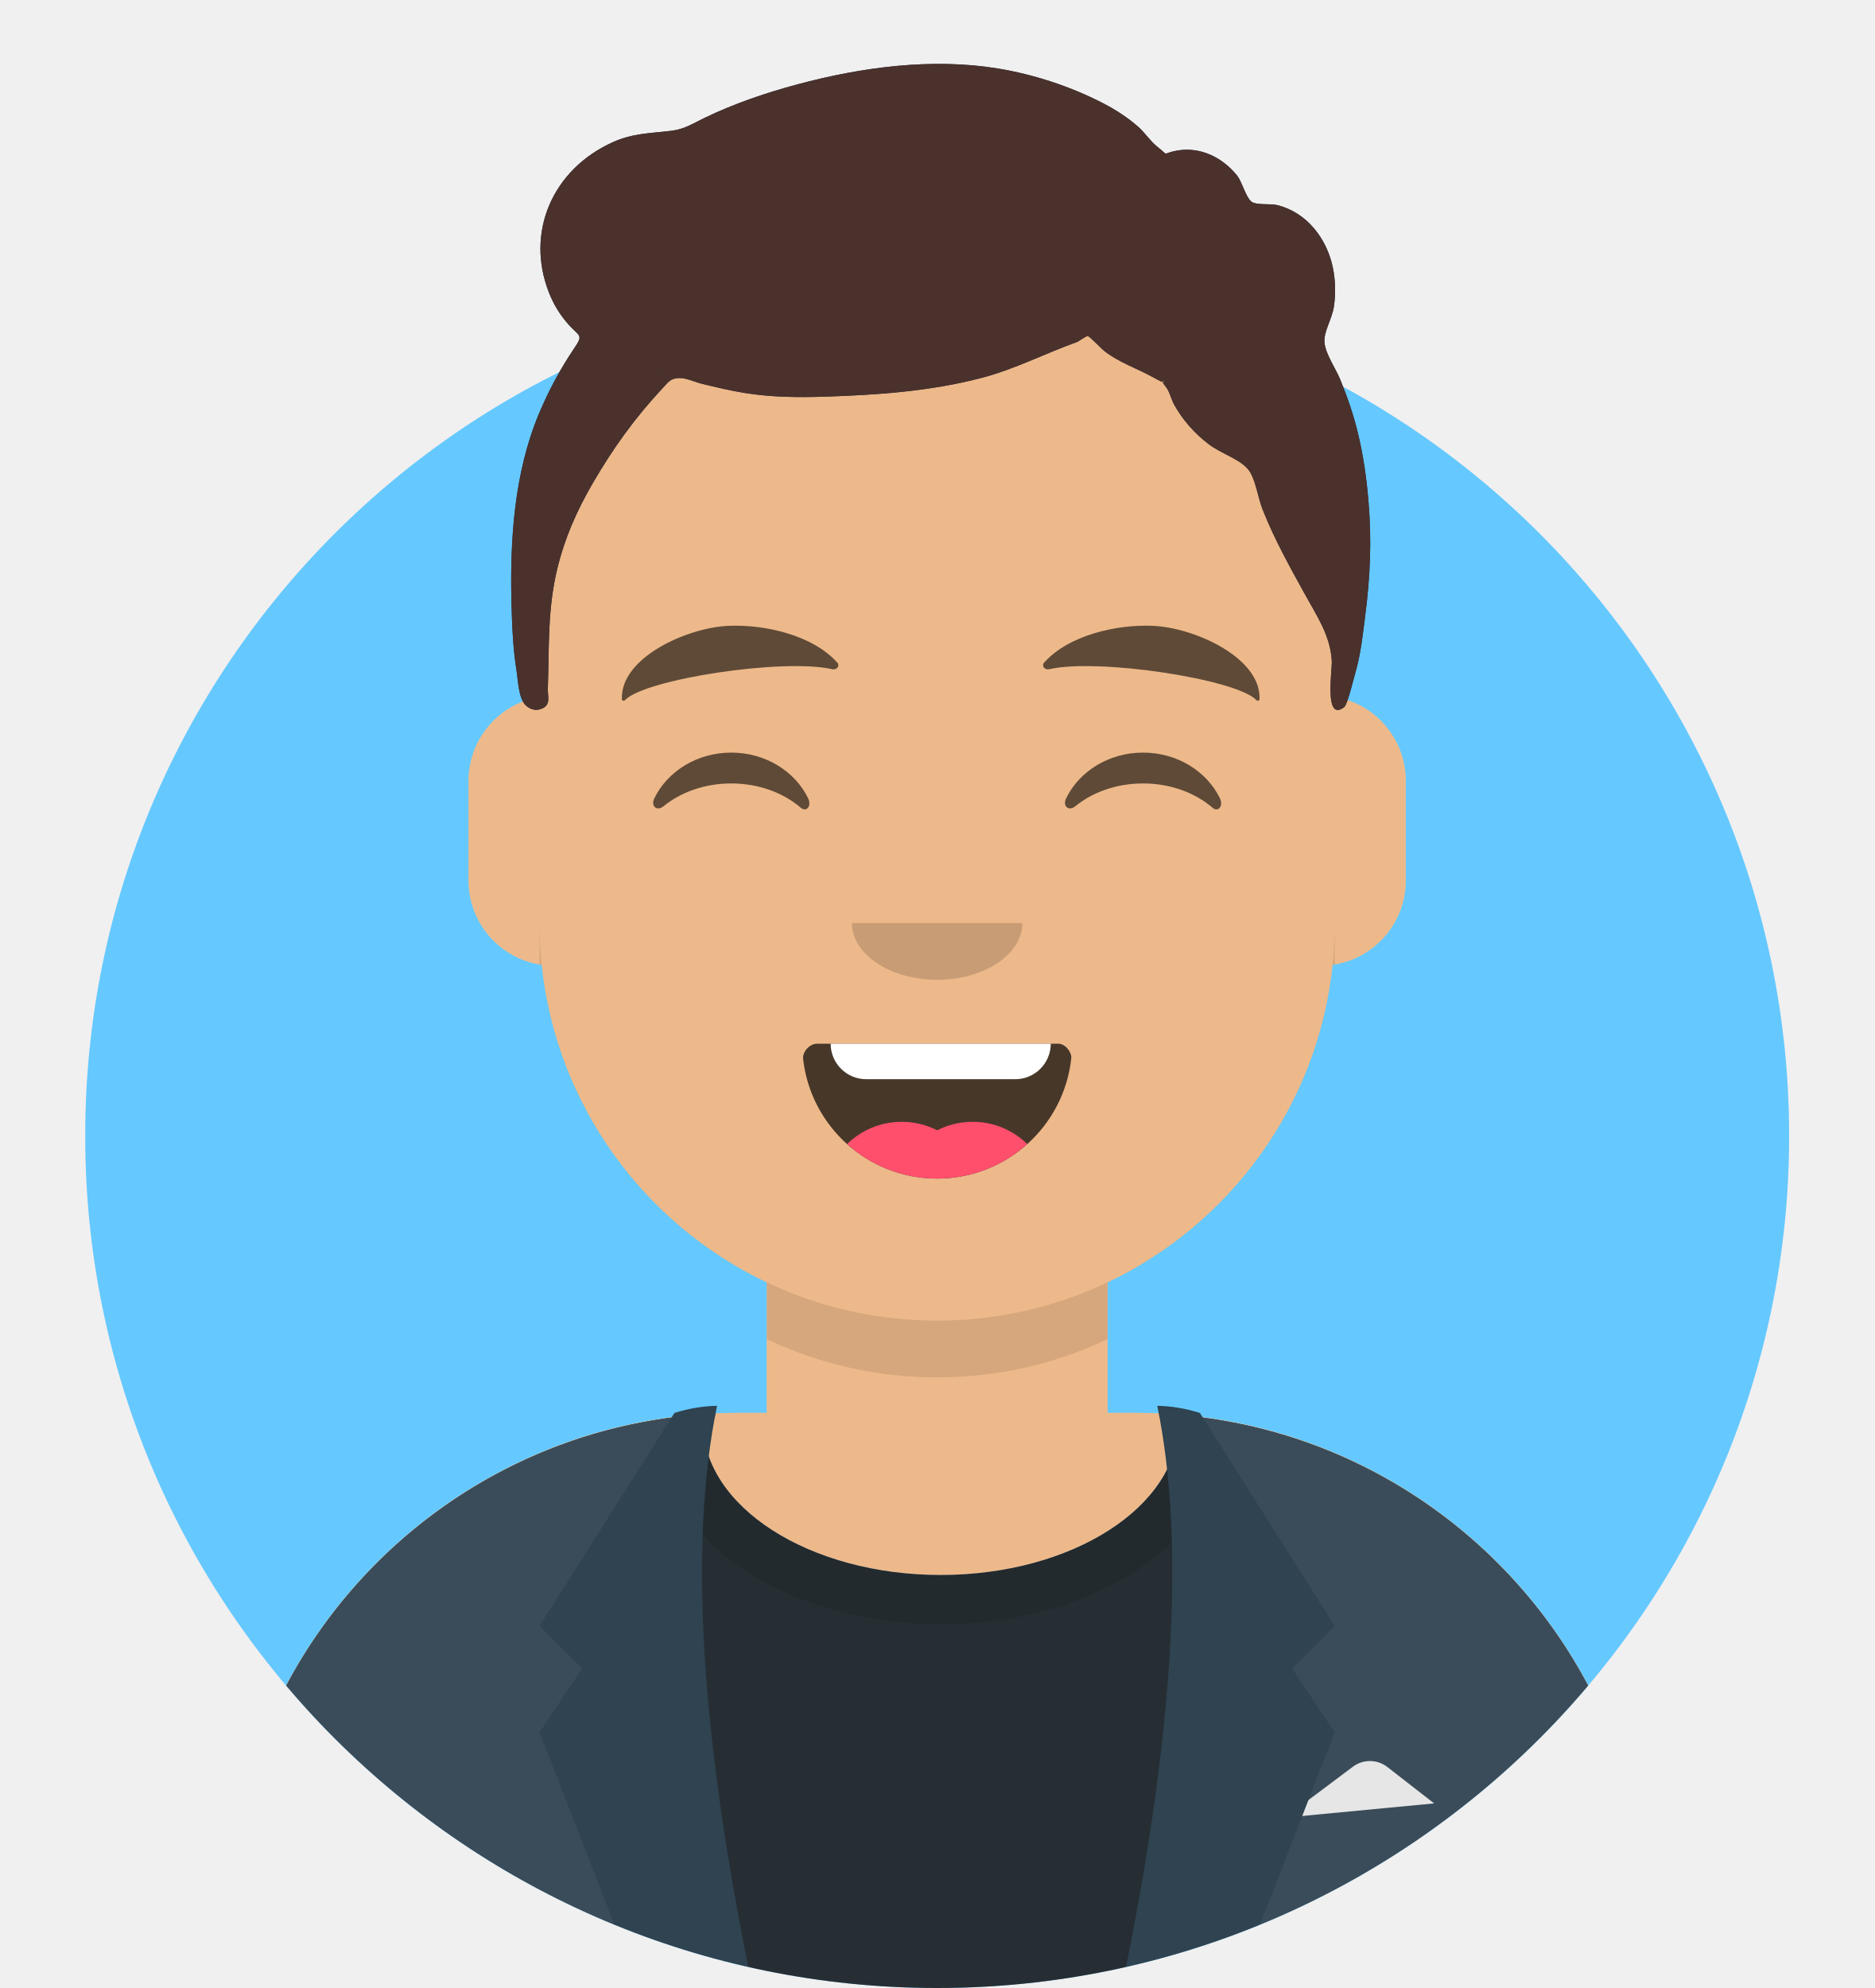
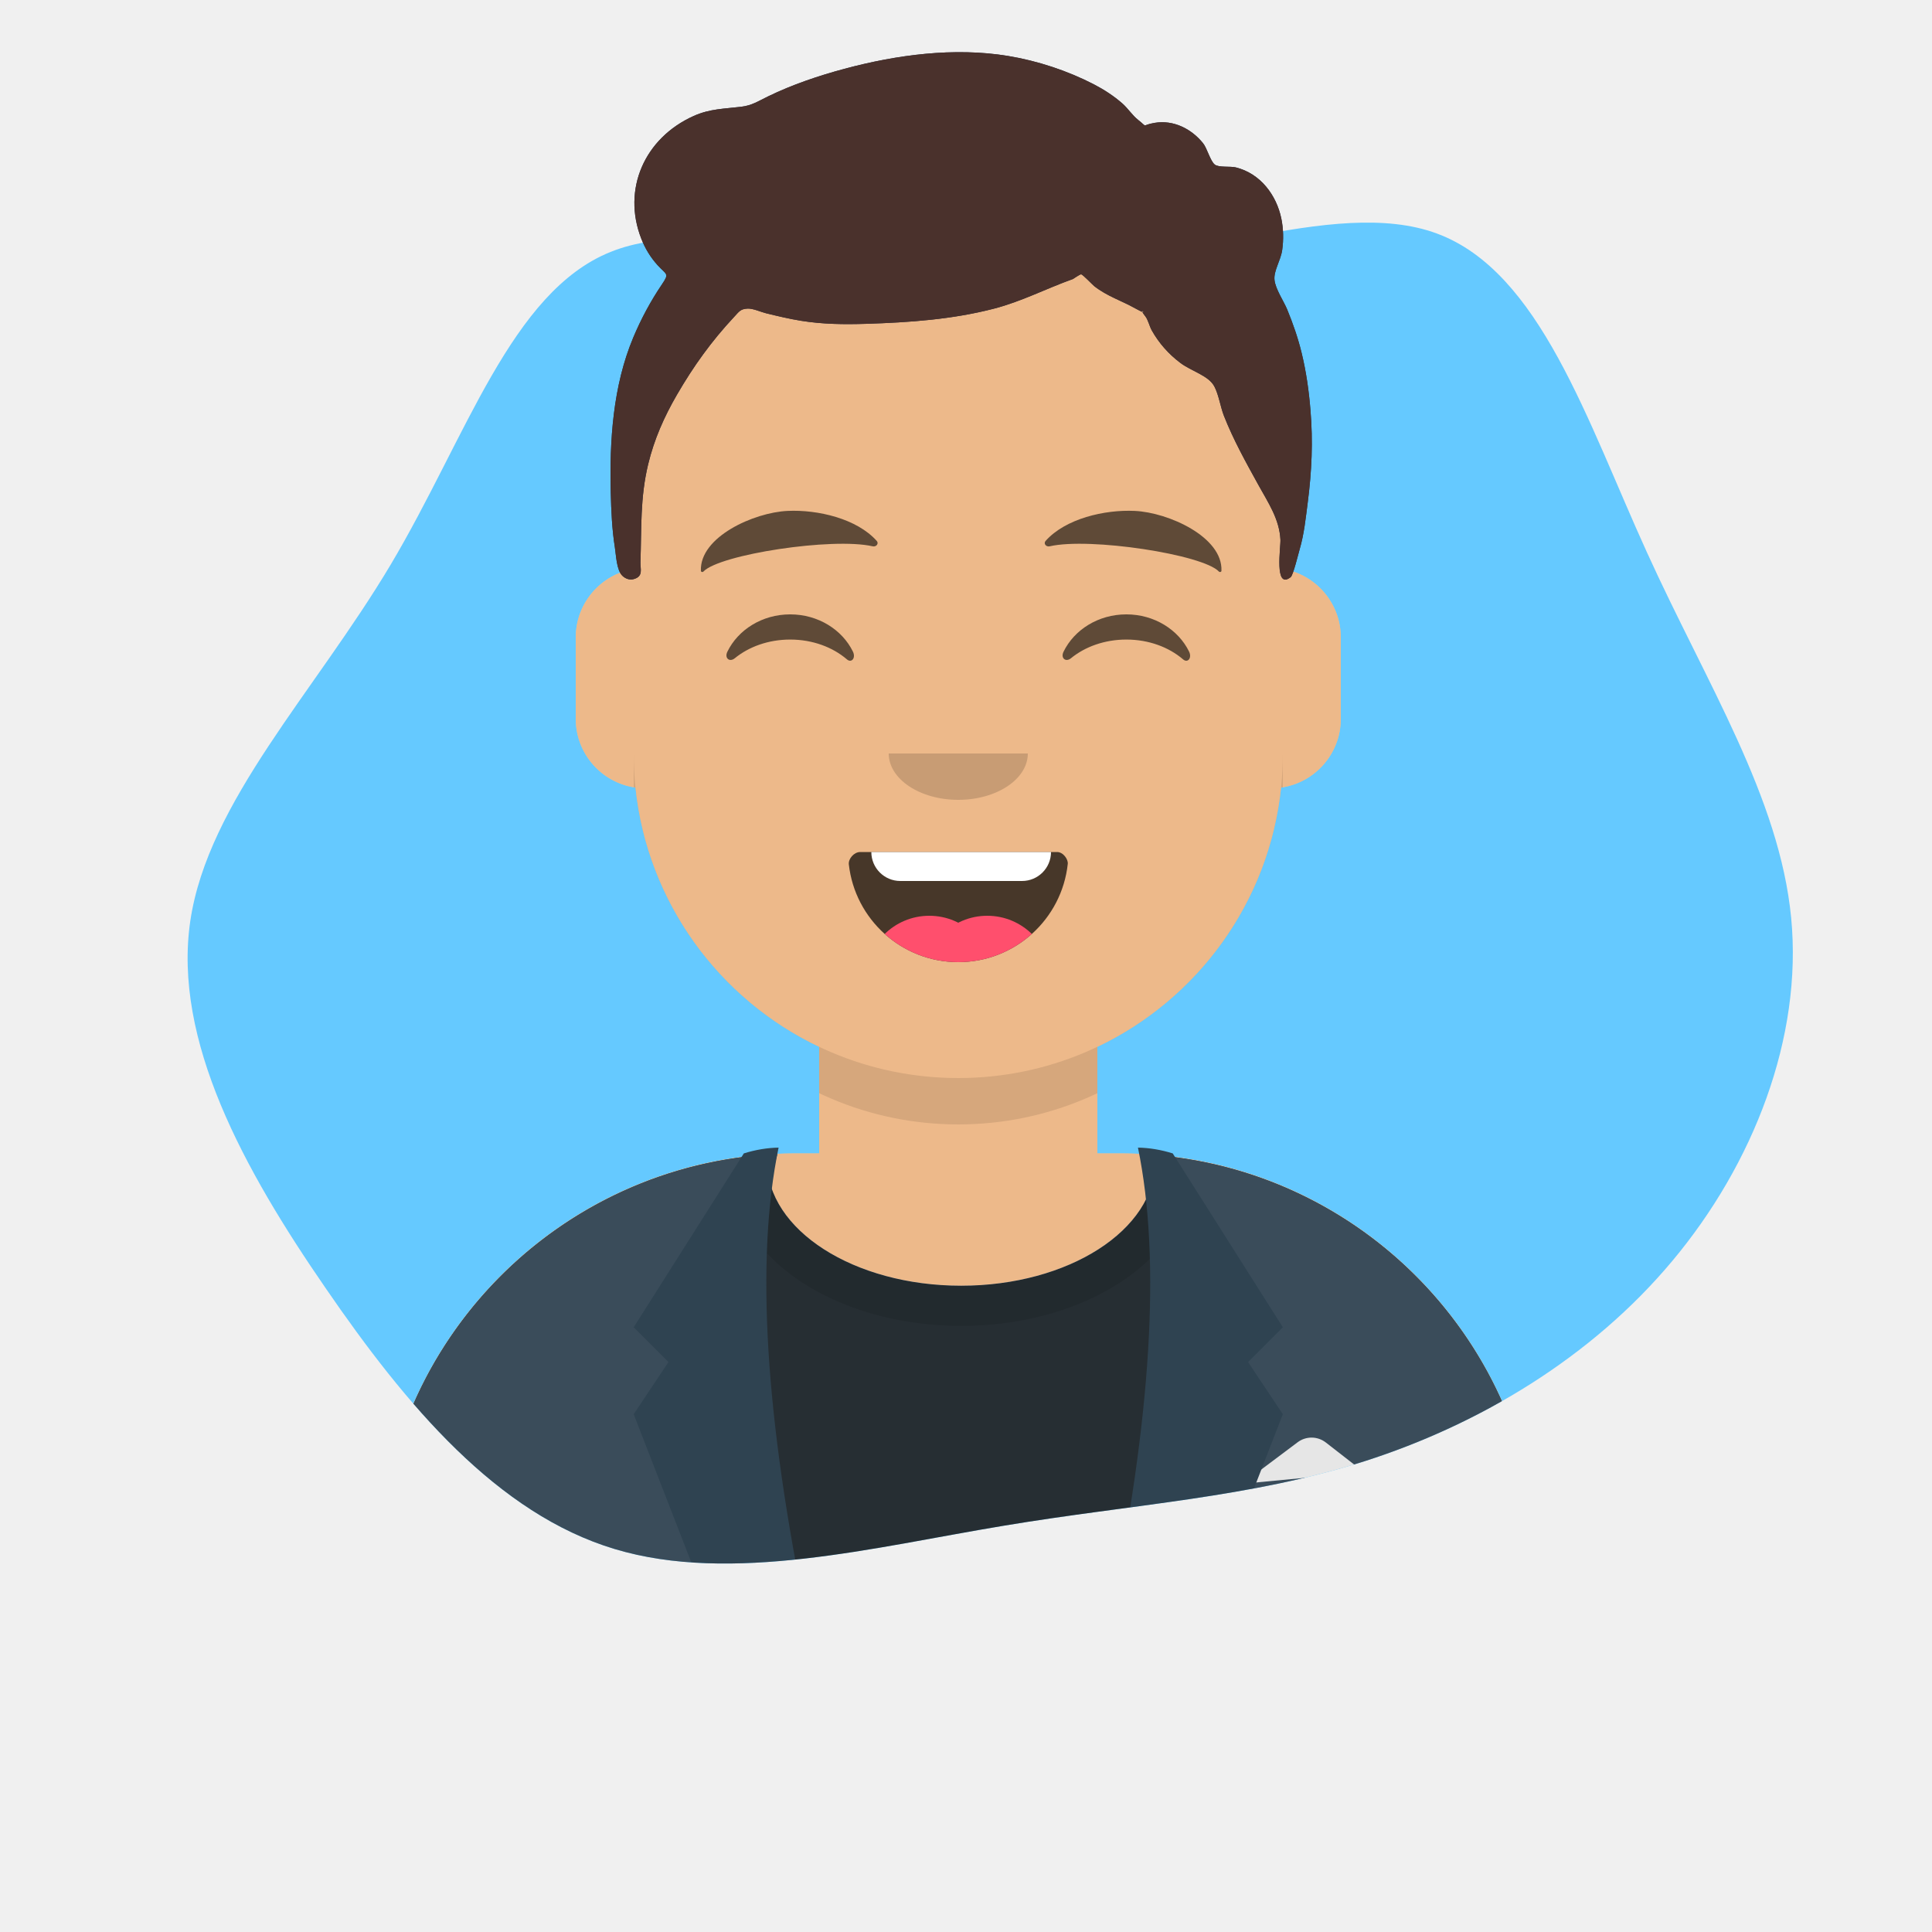
- <svg xmlns="http://www.w3.org/2000/svg" xmlns:xlink="http://www.w3.org/1999/xlink" width="264px" height="280px" viewBox="0 0 264 280" version="1.1">
+ <svg xmlns="http://www.w3.org/2000/svg" xmlns:xlink="http://www.w3.org/1999/xlink" class="avatar" viewBox="0 0 200 200" version="1.1">
+   <path id="avatar-bg" d="m148.751 29.176c10.661 3.939 15.543 19.402 21.738 33.001 6.195 13.62 13.726 25.374 14.93 37.82 1.204 12.425-3.919 25.521-12.303 35.536-8.363 10.015-19.987 16.93-31.83 20.723-11.865 3.792-23.927 4.442-37.369 6.684-13.419 2.221-28.196 6.055-40.302 2.41C51.508 161.703 42.095 150.577 33.689 138.32 25.26 126.083 17.883 112.694 19.7 100.332 21.539 87.97 32.594 76.634 40.453 63.434 48.29 50.254 52.91 35.231 63.199 31.082c10.267-4.149 26.16 2.577 42.338 2.158 16.156-.419 32.575-8.004 43.214-4.065" fill="#65c9ff" transform="translate(0, -5)" />
  <defs>
-     <circle id="react-path-1" cx="120" cy="120" r="120" />
-     <path d="M12,160 C12,226.274 65.726,280 132,280 C198.274,280 252,226.274 252,160 L264,160 L264,-1.42108547e-14 L-3.19744231e-14,-1.42108547e-14 L-3.19744231e-14,160 L12,160 Z" id="react-path-2" />
    <path d="M124,144.611 L124,163 L128,163 L128,163 C167.765,163 200,195.235 200,235 L200,244 L0,244 L0,235 C-4.86974701e-15,195.235 32.235,163 72,163 L72,163 L76,163 L76,144.611 C58.763,136.422 46.372,119.687 44.305,99.881 C38.48,99.058 34,94.052 34,88 L34,74 C34,68.054 38.325,63.118 44,62.166 L44,56 L44,56 C44,25.072 69.072,5.68137151e-15 100,0 L100,0 L100,0 C130.928,-5.68137151e-15 156,25.072 156,56 L156,62.166 C161.675,63.118 166,68.054 166,74 L166,88 C166,94.052 161.52,99.058 155.695,99.881 C153.628,119.687 141.237,136.422 124,144.611 Z" id="react-path-3" />
+     <path id="react-path-2" d="m148.751 29.176c10.661 3.939 15.543 19.402 21.738 33.001 6.195 13.62 13.726 25.374 14.93 37.82 1.204 12.425-3.919 25.521-12.303 35.536-8.363 10.015-19.987 16.93-31.83 20.723-11.865 3.792-23.927 4.442-37.369 6.684-13.419 2.221-28.196 6.055-40.302 2.41C51.508 161.703 42.095 150.577 33.689 138.32 25.26 126.083 17.883 112.694 19.7 100.332 21.539 87.97 32.594 76.634 40.453 63.434 48.29 50.254 52.91 35.231 63.199 31.082c10.267-4.149 26.16 2.577 42.338 2.158 16.156-.419 32.575-8.004 43.214-4.065" fill="#fff" transform="translate(0, 20)" />
+     <mask id="maskmask">
+       <rect x="0" y="0" width="100%" height="40%" fill="#fff" />
+       <use xlink:href="#react-path-2" />
+     </mask>
+     <rect id="maskfull" width="100%" height="100%" mask="url(#maskmask)" />
  </defs>
-   <g id="Avataaar" stroke="none" stroke-width="1" fill="none" fill-rule="evenodd" data-darkreader-inline-stroke="" style="--darkreader-inline-stroke:none; --darkreader-inline-fill:none;" data-darkreader-inline-fill="">
-     <g transform="translate(-825, -1100)" id="Avataaar/Circle">
-       <g transform="translate(825, 1100)">
-         <g id="Circle" stroke-width="1" fill-rule="evenodd" transform="translate(12, 40)">
-           <mask id="react-mask-4" fill="white" data-darkreader-inline-fill="" style="--darkreader-inline-fill:#e8e6e3;">
-             <use xlink:href="#react-path-1" />
-           </mask>
-           <use id="Circle-Background" fill="#E6E6E6" xlink:href="#react-path-1" data-darkreader-inline-fill="" style="--darkreader-inline-fill:#26292b;" />
-           <g id="Color/Palette/Blue-01" mask="url(#react-mask-4)" fill="#65C9FF" data-darkreader-inline-fill="" style="--darkreader-inline-fill:#005d8f;">
-             <rect id="🖍Color" x="0" y="0" width="240" height="240" />
+   <g stroke="none" stroke-width="1" fill="none" fill-rule="evenodd">
+     <g transform="translate(-825, -1105)">
+       <g id="transform" transform="translate(845, 1105)">
+         <mask id="react-mask-5" fill="white">
+           <g transform="translate( -20, -25 )">
+             <use xlink:href="#maskfull" />
          </g>
-         </g>
-         <mask id="react-mask-5" fill="white" data-darkreader-inline-fill="" style="--darkreader-inline-fill:#e8e6e3;">
-           <use xlink:href="#react-path-2" />
        </mask>
-         <g id="Mask" />
-         <g id="Avataaar" stroke-width="1" fill-rule="evenodd" mask="url(#react-mask-5)">
-           <g id="Body" transform="translate(32, 36)">
-             <mask id="react-mask-6" fill="white" data-darkreader-inline-fill="" style="--darkreader-inline-fill:#e8e6e3;">
-               <use xlink:href="#react-path-3" />
-             </mask>
-             <use fill="#D0C6AC" xlink:href="#react-path-3" data-darkreader-inline-fill="" style="--darkreader-inline-fill:#52482f;" />
-             <g id="Skin/👶🏽-03-Brown" mask="url(#react-mask-6)" fill="#EDB98A" data-darkreader-inline-fill="" style="--darkreader-inline-fill:#724012;">
-               <g transform="translate(0, 0)" id="Color">
-                 <rect x="0" y="0" width="264" height="280" />
+         <g stroke-width="1" fill-rule="evenodd" mask="url(#react-mask-5)">
+           <g transform="scale( 0.6 )">
+             <g transform="translate(32, 36)">
+               <mask id="react-mask-6" fill="white">
+                 <use xlink:href="#react-path-3" />
+               </mask>
+               <use fill="#D0C6AC" xlink:href="#react-path-3" />
+               <g mask="url(#react-mask-6)" fill="#EDB98A">
+                 <g transform="translate(0, 0)">
+                   <rect x="0" y="0" width="264" height="280" />
+                 </g>
+               </g>
+               <path d="M156,79 L156,102 C156,132.928 130.928,158 100,158 C69.072,158 44,132.928 44,102 L44,79 L44,94 C44,124.928 69.072,150 100,150 C130.928,150 156,124.928 156,94 L156,79 Z" fill-opacity="0.1" fill="#000000" mask="url(#react-mask-6)" />
+             </g>
+             <g transform="translate(0, 170)">
+               <defs>
+                 <path d="M133.96,0.295 C170.936,3.325 200,34.294 200,72.052 L200,81 L0,81 L0,72.052 C1.22536245e-14,33.953 29.592,2.765 67.045,0.22 C67.015,0.593 67,0.969 67,1.348 C67,13.211 81.998,22.828 100.5,22.828 C119.002,22.828 134,13.211 134,1.348 C134,0.995 133.987,0.644 133.96,0.295 Z" id="react-path-149" />
+               </defs>
+               <g transform="translate(32, 29)">
+                 <mask id="react-mask-150" fill="white">
+                   <use xlink:href="#react-path-149" />
+                 </mask>
+                 <use fill="#E6E6E6" xlink:href="#react-path-149" />
+                 <g mask="url(#react-mask-150)" fill="#262E33">
+                   <g transform="translate(-32, -29)" id="🖍Color">
+                     <rect x="0" y="0" width="264" height="110" />
+                   </g>
+                 </g>
+                 <g opacity="0.6" mask="url(#react-mask-150)" fill-opacity="0.16" fill="#000000">
+                   <g transform="translate(60, -25)">
+                     <ellipse cx="40.5" cy="27.848" rx="39.635" ry="26.914" />
+                   </g>
+                 </g>
+               </g>
+               <g transform="translate(32, 28)">
+                 <path d="M68.785,1.122 C30.512,2.804 -1.89486556e-14,34.365 -1.42108547e-14,73.052 L0,73.052 L0,82 L69.362,82 C65.961,69.92 64,55.709 64,40.5 C64,26.173 65.74,12.731 68.785,1.122 Z M131.638,82 L200,82 L200,73.052 C200,34.707 170.025,3.363 132.229,1.174 C135.265,12.771 137,26.194 137,40.5 C137,55.709 135.039,69.92 131.638,82 Z" fill="#3A4C5A" />
+                 <path d="M149,58 L158.556,50.833 L158.556,50.833 C159.999,49.751 161.988,49.768 163.412,50.876 L170,56 L149,58 Z" fill="#E6E6E6" />
+                 <path d="M69,1.13686838e-13 C65,19.333 66.667,46.667 74,82 L58,82 L44,46 L50,37 L44,31 L63,1 C65.028,0.369 67.028,0.036 69,1.13686838e-13 Z" fill="#2F4351" />
+                 <path d="M151,1.13686838e-13 C147,19.333 148.667,46.667 156,82 L140,82 L126,46 L132,37 L126,31 L145,1 C147.028,0.369 149.028,0.036 151,1.13686838e-13 Z" fill="#2F4351" transform="translate(141, 41) scale(-1, 1) translate(-141, -41) " />
              </g>
            </g>
-             <path d="M156,79 L156,102 C156,132.928 130.928,158 100,158 C69.072,158 44,132.928 44,102 L44,79 L44,94 C44,124.928 69.072,150 100,150 C130.928,150 156,124.928 156,94 L156,79 Z" id="Neck-Shadow" fill-opacity="0.1" fill="#000000" mask="url(#react-mask-6)" data-darkreader-inline-fill="" style="--darkreader-inline-fill:#000000;" />
-           </g>
-           <g id="Clothing/Blazer-+-Shirt" transform="translate(0, 170)">
-             <defs>
-               <path d="M133.96,0.295 C170.936,3.325 200,34.294 200,72.052 L200,81 L0,81 L0,72.052 C1.22536245e-14,33.953 29.592,2.765 67.045,0.22 C67.015,0.593 67,0.969 67,1.348 C67,13.211 81.998,22.828 100.5,22.828 C119.002,22.828 134,13.211 134,1.348 C134,0.995 133.987,0.644 133.96,0.295 Z" id="react-path-149" />
-             </defs>
-             <g id="Shirt" transform="translate(32, 29)">
-               <mask id="react-mask-150" fill="white">
-                 <use xlink:href="#react-path-149" />
-               </mask>
-               <use id="Clothes" fill="#E6E6E6" xlink:href="#react-path-149" />
-               <g id="Color/Palette/Black" mask="url(#react-mask-150)" fill="#262E33">
-                 <g transform="translate(-32, -29)" id="🖍Color">
-                   <rect x="0" y="0" width="264" height="110" />
+             <g transform="translate(76, 82)" fill="#000000">
+               <g transform="translate(2, 52)">
+                 <defs>
+                   <path d="M35.118,15.128 C36.176,24.62 44.226,32 54,32 C63.804,32 71.874,24.574 72.892,15.04 C72.974,14.273 72.117,13 71.043,13 C56.149,13 44.738,13 37.087,13 C36.007,13 35.012,14.178 35.118,15.128 Z" id="react-path-153" />
+                 </defs>
+                 <mask id="react-mask-154" fill="white">
+                   <use xlink:href="#react-path-153" />
+                 </mask>
+                 <use fill-opacity="0.7" fill="#000000" fill-rule="evenodd" xlink:href="#react-path-153" />
+                 <rect fill="#FFFFFF" fill-rule="evenodd" mask="url(#react-mask-154)" x="39" y="2" width="31" height="16" rx="5" />
+                 <g stroke-width="1" fill-rule="evenodd" mask="url(#react-mask-154)" fill="#FF4F6D">
+                   <g transform="translate(38, 24)">
+                     <circle cx="11" cy="11" r="11" />
+                     <circle cx="21" cy="11" r="11" />
+                   </g>
                </g>
              </g>
-               <g id="Shadowy" opacity="0.6" mask="url(#react-mask-150)" fill-opacity="0.16" fill="#000000">
-                 <g transform="translate(60, -25)" id="Hola-👋🏼">
-                   <ellipse cx="40.5" cy="27.848" rx="39.635" ry="26.914" />
-                 </g>
+               <g transform="translate(28, 40)" fill-opacity="0.16">
+                 <path d="M16,8 C16,12.418 21.373,16 28,16 L28,16 C34.627,16 40,12.418 40,8" />
+               </g>
+               <g transform="translate(0, 8)" fill-opacity="0.6">
+                 <path d="M16.16,22.447 C18.007,18.649 22.164,16 26.998,16 C31.814,16 35.959,18.63 37.815,22.407 C38.367,23.529 37.582,24.447 36.791,23.767 C34.34,21.66 30.859,20.344 26.998,20.344 C23.257,20.344 19.874,21.579 17.438,23.572 C16.547,24.3 15.62,23.558 16.16,22.447 Z" />
+                 <path d="M74.16,22.447 C76.007,18.649 80.164,16 84.998,16 C89.814,16 93.959,18.63 95.815,22.407 C96.367,23.529 95.582,24.447 94.791,23.767 C92.34,21.66 88.859,20.344 84.998,20.344 C81.257,20.344 77.874,21.579 75.438,23.572 C74.547,24.3 73.62,23.558 74.16,22.447 Z" />
+               </g>
+               <g id="Eyebrow/Natural/Default-Natural" fill-opacity="0.6">
+                 <path d="M26.039,6.21 C20.278,6.983 11.293,12.005 12.044,17.818 C12.069,18.008 12.357,18.067 12.481,17.908 C14.967,14.72 34.193,10.037 41.194,11.015 C41.835,11.104 42.258,10.443 41.821,10.03 C38.077,6.495 31.2,5.512 26.039,6.21" transform="translate(27, 12) rotate(5) translate(-27, -12) " />
+                 <path d="M85.039,6.21 C79.278,6.983 70.293,12.005 71.044,17.818 C71.069,18.008 71.357,18.067 71.481,17.908 C73.967,14.72 93.193,10.037 100.194,11.015 C100.835,11.104 101.258,10.443 100.821,10.03 C97.077,6.495 90.2,5.512 85.039,6.21" transform="translate(86, 12) scale(-1, 1) rotate(5) translate(-86, -12) " />
              </g>
            </g>
-             <g id="Blazer" transform="translate(32, 28)">
-               <path d="M68.785,1.122 C30.512,2.804 -1.89486556e-14,34.365 -1.42108547e-14,73.052 L0,73.052 L0,82 L69.362,82 C65.961,69.92 64,55.709 64,40.5 C64,26.173 65.74,12.731 68.785,1.122 Z M131.638,82 L200,82 L200,73.052 C200,34.707 170.025,3.363 132.229,1.174 C135.265,12.771 137,26.194 137,40.5 C137,55.709 135.039,69.92 131.638,82 Z" id="Saco" fill="#3A4C5A" />
-               <path d="M149,58 L158.556,50.833 L158.556,50.833 C159.999,49.751 161.988,49.768 163.412,50.876 L170,56 L149,58 Z" id="Pocket-hanky" fill="#E6E6E6" />
-               <path d="M69,1.13686838e-13 C65,19.333 66.667,46.667 74,82 L58,82 L44,46 L50,37 L44,31 L63,1 C65.028,0.369 67.028,0.036 69,1.13686838e-13 Z" id="Wing" fill="#2F4351" />
-               <path d="M151,1.13686838e-13 C147,19.333 148.667,46.667 156,82 L140,82 L126,46 L132,37 L126,31 L145,1 C147.028,0.369 149.028,0.036 151,1.13686838e-13 Z" id="Wing" fill="#2F4351" transform="translate(141, 41) scale(-1, 1) translate(-141, -41) " />
-             </g>
-           </g>
-           <g id="Face" transform="translate(76, 82)" fill="#000000" data-darkreader-inline-fill="" style="--darkreader-inline-fill:#000000;">
-             <g id="Mouth/Smile" transform="translate(2, 52)">
+             <g id="Top" stroke-width="1" fill-rule="evenodd">
              <defs>
-                 <path d="M35.118,15.128 C36.176,24.62 44.226,32 54,32 C63.804,32 71.874,24.574 72.892,15.04 C72.974,14.273 72.117,13 71.043,13 C56.149,13 44.738,13 37.087,13 C36.007,13 35.012,14.178 35.118,15.128 Z" id="react-path-153" />
+                 <rect id="react-path-115" x="0" y="0" width="264" height="280" />
+                 <path d="M94.252,52.022 C94.375,51.968 94.07,51.947 93.336,51.96 C94.228,51.958 94.533,51.979 94.252,52.022 M86.117,36.302 C86.115,36.282 86.134,36.453 86.117,36.302 M193.765,70.766 C193.501,67.449 193.033,64.152 192.247,60.911 C191.622,58.335 190.769,55.878 189.76,53.42 C189.151,51.935 187.728,49.896 187.56,48.294 C187.395,46.717 188.627,44.969 188.889,43.132 C189.144,41.345 189.101,39.465 188.734,37.694 C187.901,33.671 185.14,29.93 180.877,28.881 C179.925,28.647 177.913,28.936 177.241,28.382 C176.47,27.746 175.933,25.581 175.235,24.712 C173.244,22.236 170.14,20.642 166.866,21.198 C164.455,21.607 165.839,22.105 164.032,20.686 C163.027,19.898 162.276,18.693 161.3,17.839 C159.833,16.556 158.15,15.458 156.408,14.557 C151.851,12.199 146.654,10.485 141.564,9.649 C132.279,8.125 122.369,9.454 113.369,11.869 C108.89,13.07 104.382,14.595 100.222,16.612 C98.439,17.476 97.409,18.194 95.549,18.42 C92.621,18.777 90.14,18.759 87.366,20.001 C78.83,23.823 74.985,32.69 78.307,41.175 C78.975,42.882 79.88,44.38 81.127,45.759 C82.647,47.439 83.198,47.109 81.888,49.041 C79.929,51.931 78.278,55.013 76.933,58.213 C73.404,66.615 72.814,76.077 73.044,85.037 C73.124,88.174 73.259,91.35 73.753,94.456 C73.967,95.801 74.027,98.329 75.035,99.327 C75.547,99.833 76.276,100.115 77.004,99.914 C78.713,99.44 78.125,98.179 78.165,97.008 C78.365,91.124 78.095,85.919 79.494,80.106 C80.528,75.812 82.25,71.911 84.483,68.071 C87.321,63.187 90.386,58.898 94.29,54.716 C95.207,53.732 95.408,53.315 96.639,53.244 C97.571,53.19 98.934,53.828 99.84,54.049 C101.838,54.536 103.839,55.017 105.873,55.345 C109.613,55.948 113.317,55.989 117.09,55.87 C124.516,55.638 131.975,55.117 139.175,53.247 C143.957,52.005 148.197,49.776 152.777,48.142 C152.859,48.113 154.007,47.295 154.208,47.328 C154.489,47.375 156.185,49.154 156.471,49.378 C158.697,51.124 161.138,51.857 163.541,53.208 C166.505,54.875 163.635,52.49 165.269,54.567 C165.746,55.172 165.99,56.293 166.372,56.978 C167.588,59.161 169.28,61.08 171.303,62.602 C173.258,64.073 176.196,64.783 177.193,66.697 C177.962,68.174 178.221,70.181 178.841,71.758 C180.469,75.893 182.618,79.749 184.767,83.644 C186.499,86.783 188.392,89.525 188.585,93.112 C188.652,94.36 187.464,101.849 190.358,99.572 C190.787,99.234 191.711,95.416 191.901,94.768 C192.673,92.135 192.947,89.387 193.296,86.682 C193.99,81.302 194.219,76.184 193.765,70.766" id="react-path-114" />
+                 <filter x="-0.8%" y="-2.0%" width="101.5%" height="108.0%" filterUnits="objectBoundingBox" id="react-filter-111">
+                   <feOffset dx="0" dy="2" in="SourceAlpha" result="shadowOffsetOuter1" />
+                   <feColorMatrix values="0 0 0 0 0   0 0 0 0 0   0 0 0 0 0  0 0 0 0.16 0" type="matrix" in="shadowOffsetOuter1" result="shadowMatrixOuter1" />
+                   <feMerge>
+                     <feMergeNode in="shadowMatrixOuter1" />
+                     <feMergeNode in="SourceGraphic" />
+                   </feMerge>
+                 </filter>
              </defs>
-               <mask id="react-mask-154" fill="white">
-                 <use xlink:href="#react-path-153" />
+               <mask id="react-mask-113" fill="white">
+                 <use xlink:href="#react-path-115" />
              </mask>
-               <use id="Mouth" fill-opacity="0.7" fill="#000000" fill-rule="evenodd" xlink:href="#react-path-153" />
-               <rect id="Teeth" fill="#FFFFFF" fill-rule="evenodd" mask="url(#react-mask-154)" x="39" y="2" width="31" height="16" rx="5" />
-               <g id="Tongue" stroke-width="1" fill-rule="evenodd" mask="url(#react-mask-154)" fill="#FF4F6D">
-                 <g transform="translate(38, 24)">
-                   <circle cx="11" cy="11" r="11" />
-                   <circle cx="21" cy="11" r="11" />
-                 </g>
-               </g>
-             </g>
-             <g id="Nose/Default" transform="translate(28, 40)" fill-opacity="0.16">
-               <path d="M16,8 C16,12.418 21.373,16 28,16 L28,16 C34.627,16 40,12.418 40,8" id="Nose" />
-             </g>
-             <g id="Eyes/Happy-😁" transform="translate(0, 8)" fill-opacity="0.6">
-               <path d="M16.16,22.447 C18.007,18.649 22.164,16 26.998,16 C31.814,16 35.959,18.63 37.815,22.407 C38.367,23.529 37.582,24.447 36.791,23.767 C34.34,21.66 30.859,20.344 26.998,20.344 C23.257,20.344 19.874,21.579 17.438,23.572 C16.547,24.3 15.62,23.558 16.16,22.447 Z" id="Squint" />
-               <path d="M74.16,22.447 C76.007,18.649 80.164,16 84.998,16 C89.814,16 93.959,18.63 95.815,22.407 C96.367,23.529 95.582,24.447 94.791,23.767 C92.34,21.66 88.859,20.344 84.998,20.344 C81.257,20.344 77.874,21.579 75.438,23.572 C74.547,24.3 73.62,23.558 74.16,22.447 Z" id="Squint" />
-             </g>
-             <g id="Eyebrow/Natural/Default-Natural" fill-opacity="0.6">
-               <path d="M26.039,6.21 C20.278,6.983 11.293,12.005 12.044,17.818 C12.069,18.008 12.357,18.067 12.481,17.908 C14.967,14.72 34.193,10.037 41.194,11.015 C41.835,11.104 42.258,10.443 41.821,10.03 C38.077,6.495 31.2,5.512 26.039,6.21" id="Eyebrow" transform="translate(27, 12) rotate(5) translate(-27, -12) " />
-               <path d="M85.039,6.21 C79.278,6.983 70.293,12.005 71.044,17.818 C71.069,18.008 71.357,18.067 71.481,17.908 C73.967,14.72 93.193,10.037 100.194,11.015 C100.835,11.104 101.258,10.443 100.821,10.03 C97.077,6.495 90.2,5.512 85.039,6.21" id="Eyebrow" transform="translate(86, 12) scale(-1, 1) rotate(5) translate(-86, -12) " />
-             </g>
-           </g>
-           <g id="Top" stroke-width="1" fill-rule="evenodd">
-             <defs>
-               <rect id="react-path-115" x="0" y="0" width="264" height="280" />
-               <path d="M94.252,52.022 C94.375,51.968 94.07,51.947 93.336,51.96 C94.228,51.958 94.533,51.979 94.252,52.022 M86.117,36.302 C86.115,36.282 86.134,36.453 86.117,36.302 M193.765,70.766 C193.501,67.449 193.033,64.152 192.247,60.911 C191.622,58.335 190.769,55.878 189.76,53.42 C189.151,51.935 187.728,49.896 187.56,48.294 C187.395,46.717 188.627,44.969 188.889,43.132 C189.144,41.345 189.101,39.465 188.734,37.694 C187.901,33.671 185.14,29.93 180.877,28.881 C179.925,28.647 177.913,28.936 177.241,28.382 C176.47,27.746 175.933,25.581 175.235,24.712 C173.244,22.236 170.14,20.642 166.866,21.198 C164.455,21.607 165.839,22.105 164.032,20.686 C163.027,19.898 162.276,18.693 161.3,17.839 C159.833,16.556 158.15,15.458 156.408,14.557 C151.851,12.199 146.654,10.485 141.564,9.649 C132.279,8.125 122.369,9.454 113.369,11.869 C108.89,13.07 104.382,14.595 100.222,16.612 C98.439,17.476 97.409,18.194 95.549,18.42 C92.621,18.777 90.14,18.759 87.366,20.001 C78.83,23.823 74.985,32.69 78.307,41.175 C78.975,42.882 79.88,44.38 81.127,45.759 C82.647,47.439 83.198,47.109 81.888,49.041 C79.929,51.931 78.278,55.013 76.933,58.213 C73.404,66.615 72.814,76.077 73.044,85.037 C73.124,88.174 73.259,91.35 73.753,94.456 C73.967,95.801 74.027,98.329 75.035,99.327 C75.547,99.833 76.276,100.115 77.004,99.914 C78.713,99.44 78.125,98.179 78.165,97.008 C78.365,91.124 78.095,85.919 79.494,80.106 C80.528,75.812 82.25,71.911 84.483,68.071 C87.321,63.187 90.386,58.898 94.29,54.716 C95.207,53.732 95.408,53.315 96.639,53.244 C97.571,53.19 98.934,53.828 99.84,54.049 C101.838,54.536 103.839,55.017 105.873,55.345 C109.613,55.948 113.317,55.989 117.09,55.87 C124.516,55.638 131.975,55.117 139.175,53.247 C143.957,52.005 148.197,49.776 152.777,48.142 C152.859,48.113 154.007,47.295 154.208,47.328 C154.489,47.375 156.185,49.154 156.471,49.378 C158.697,51.124 161.138,51.857 163.541,53.208 C166.505,54.875 163.635,52.49 165.269,54.567 C165.746,55.172 165.99,56.293 166.372,56.978 C167.588,59.161 169.28,61.08 171.303,62.602 C173.258,64.073 176.196,64.783 177.193,66.697 C177.962,68.174 178.221,70.181 178.841,71.758 C180.469,75.893 182.618,79.749 184.767,83.644 C186.499,86.783 188.392,89.525 188.585,93.112 C188.652,94.36 187.464,101.849 190.358,99.572 C190.787,99.234 191.711,95.416 191.901,94.768 C192.673,92.135 192.947,89.387 193.296,86.682 C193.99,81.302 194.219,76.184 193.765,70.766" id="react-path-114" />
-               <filter x="-0.8%" y="-2.0%" width="101.5%" height="108.0%" filterUnits="objectBoundingBox" id="react-filter-111">
-                 <feOffset dx="0" dy="2" in="SourceAlpha" result="shadowOffsetOuter1" />
-                 <feColorMatrix values="0 0 0 0 0   0 0 0 0 0   0 0 0 0 0  0 0 0 0.16 0" type="matrix" in="shadowOffsetOuter1" result="shadowMatrixOuter1" />
-                 <feMerge>
-                   <feMergeNode in="shadowMatrixOuter1" />
-                   <feMergeNode in="SourceGraphic" />
-                 </feMerge>
-               </filter>
-             </defs>
-             <mask id="react-mask-113" fill="white">
-               <use xlink:href="#react-path-115" />
-             </mask>
-             <g id="Mask" />
-             <g id="Top/Short-Hair/Short-Curly" mask="url(#react-mask-113)">
-               <g transform="translate(-1, 0)">
-                 <mask id="react-mask-112" fill="white">
-                   <use xlink:href="#react-path-114" />
-                 </mask>
-                 <use id="Short-Hair" stroke="none" fill="#28354B" fill-rule="evenodd" xlink:href="#react-path-114" />
-                 <g id="Skin/👶🏽-03-Brown" mask="url(#react-mask-112)" fill="#4A312C">
-                   <g transform="translate(0, 0) " id="Color">
-                     <rect x="0" y="0" width="264" height="280" />
+               <g mask="url(#react-mask-113)">
+                 <g transform="translate(-1, 0)">
+                   <mask id="react-mask-112" fill="white">
+                     <use xlink:href="#react-path-114" />
+                   </mask>
+                   <use stroke="none" fill="#28354B" fill-rule="evenodd" xlink:href="#react-path-114" />
+                   <g mask="url(#react-mask-112)" fill="#4A312C">
+                     <g transform="translate(0, 0) " id="Color">
+                       <rect x="0" y="0" width="264" height="280" />
+                     </g>
                  </g>
                </g>
              </g>
            </g>
          </g>
        </g>
      </g>
    </g>
  </g>
</svg>
